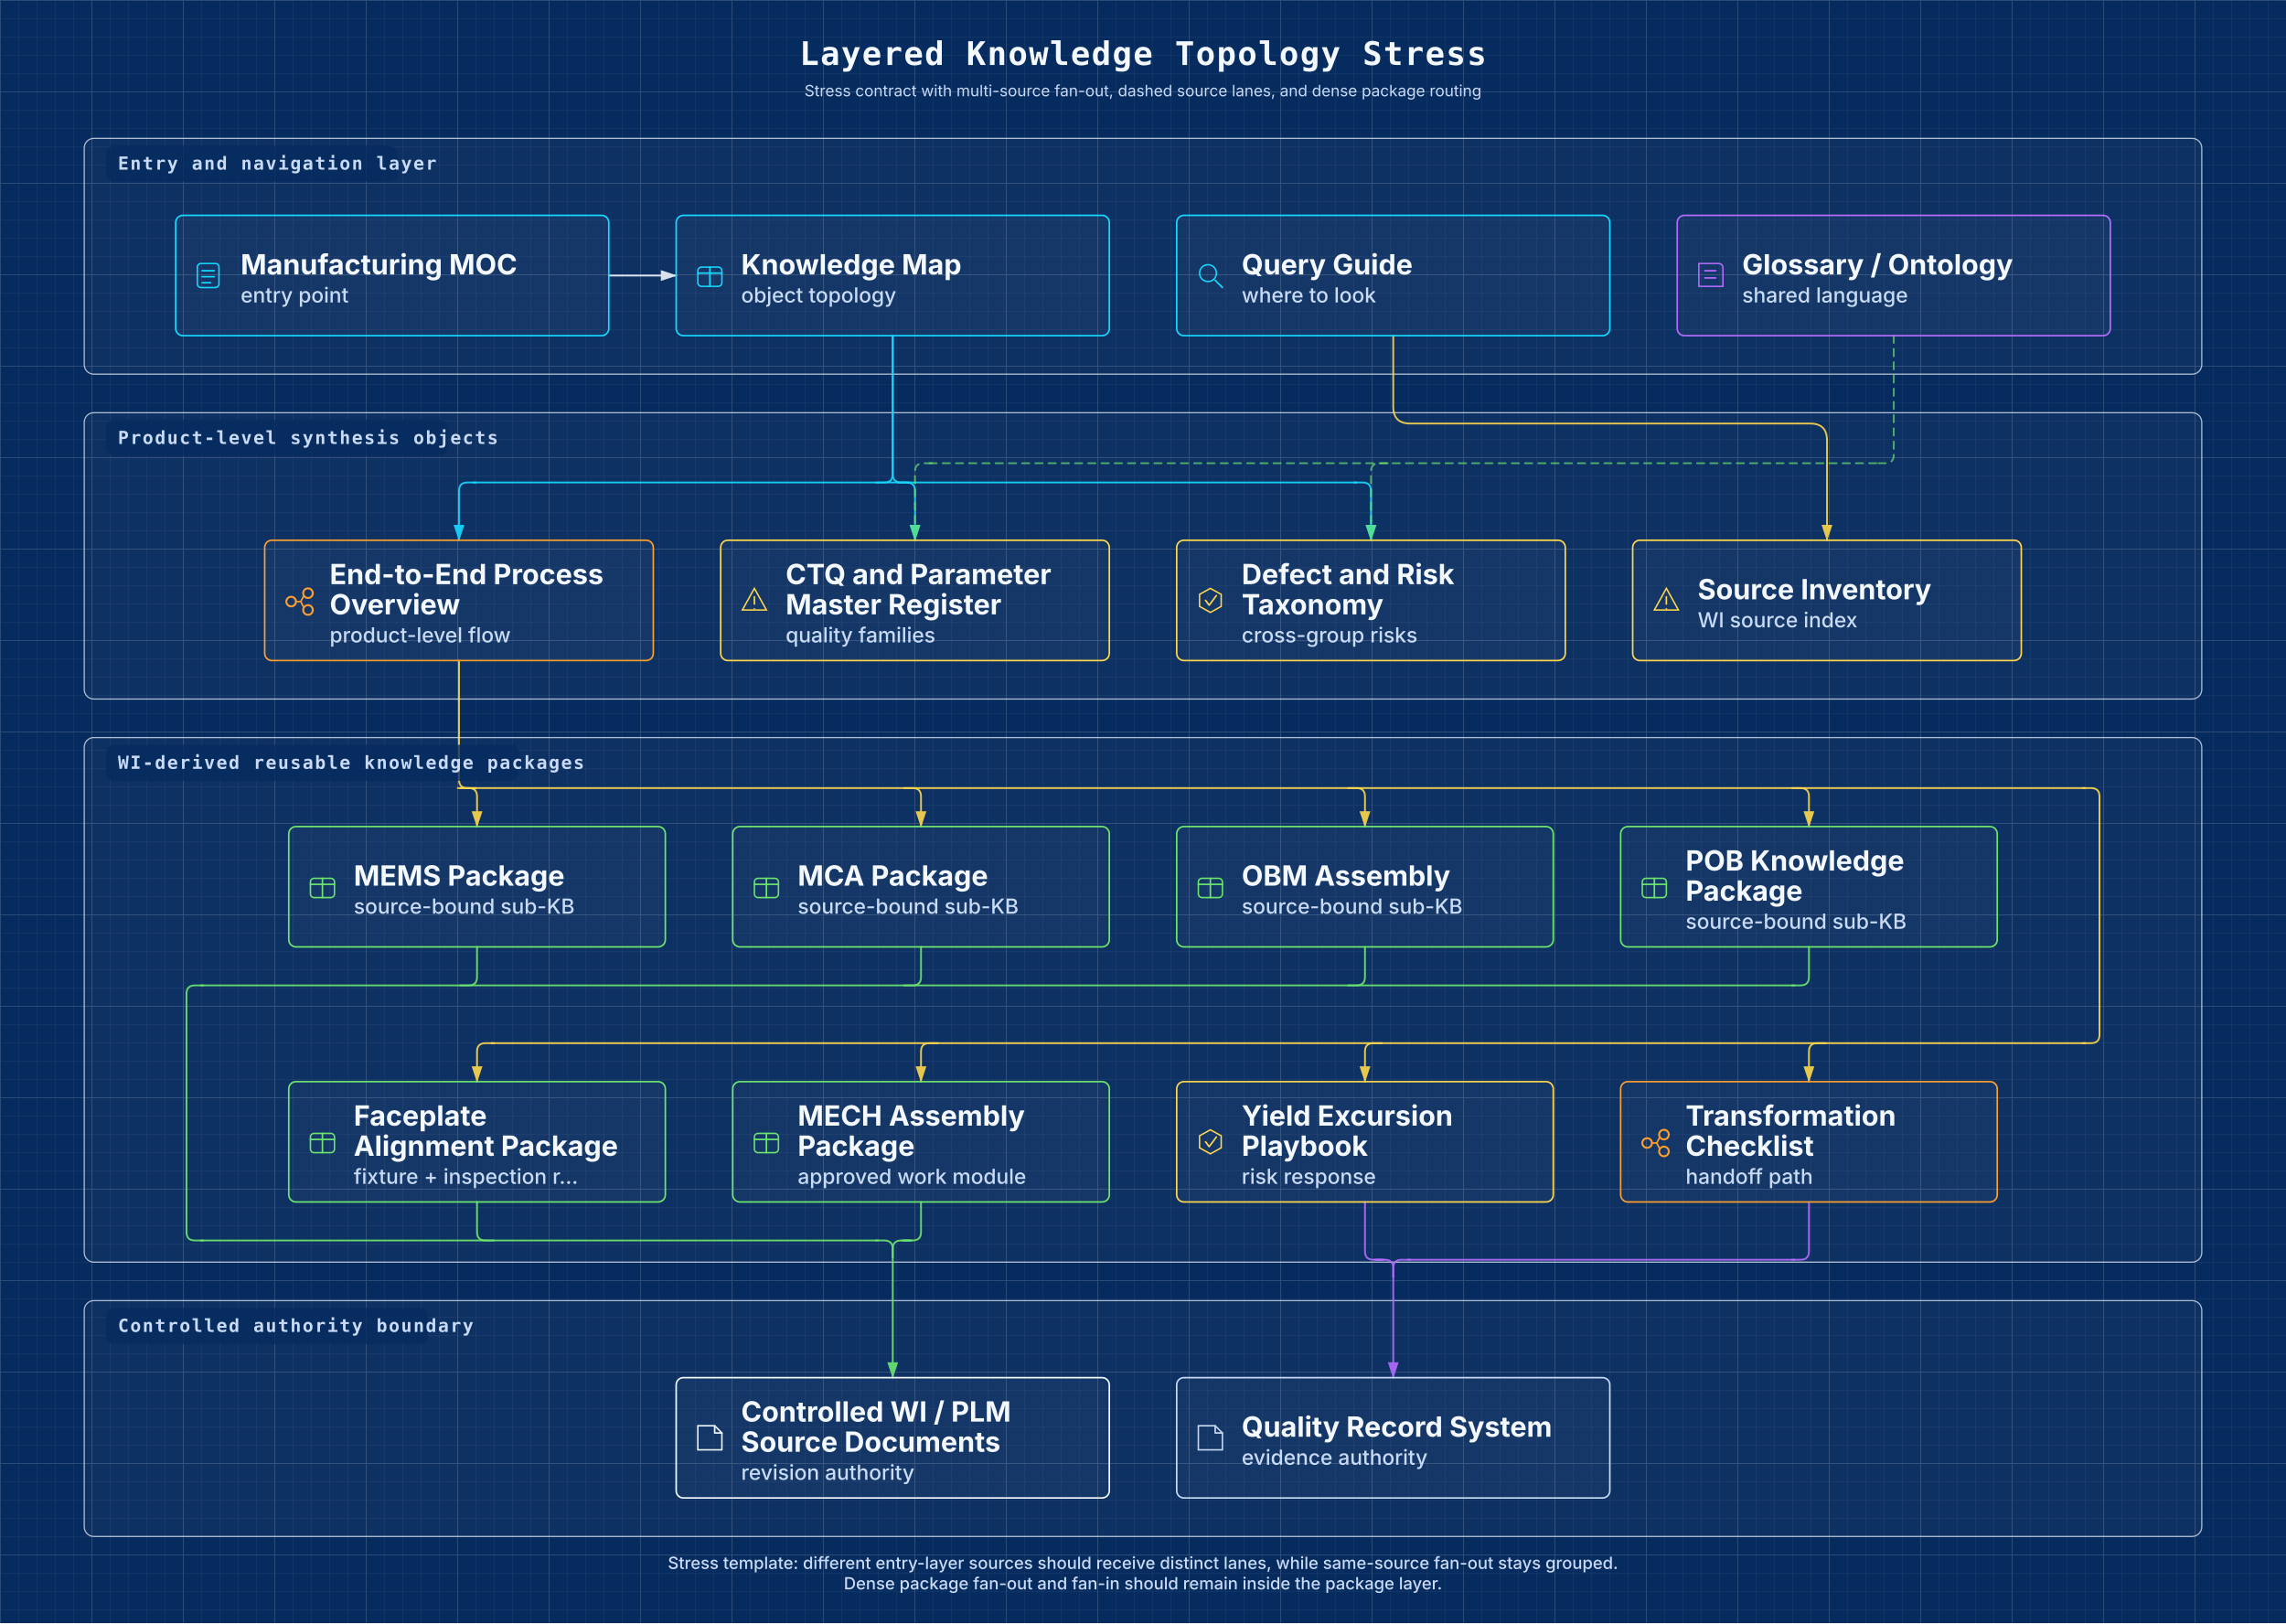
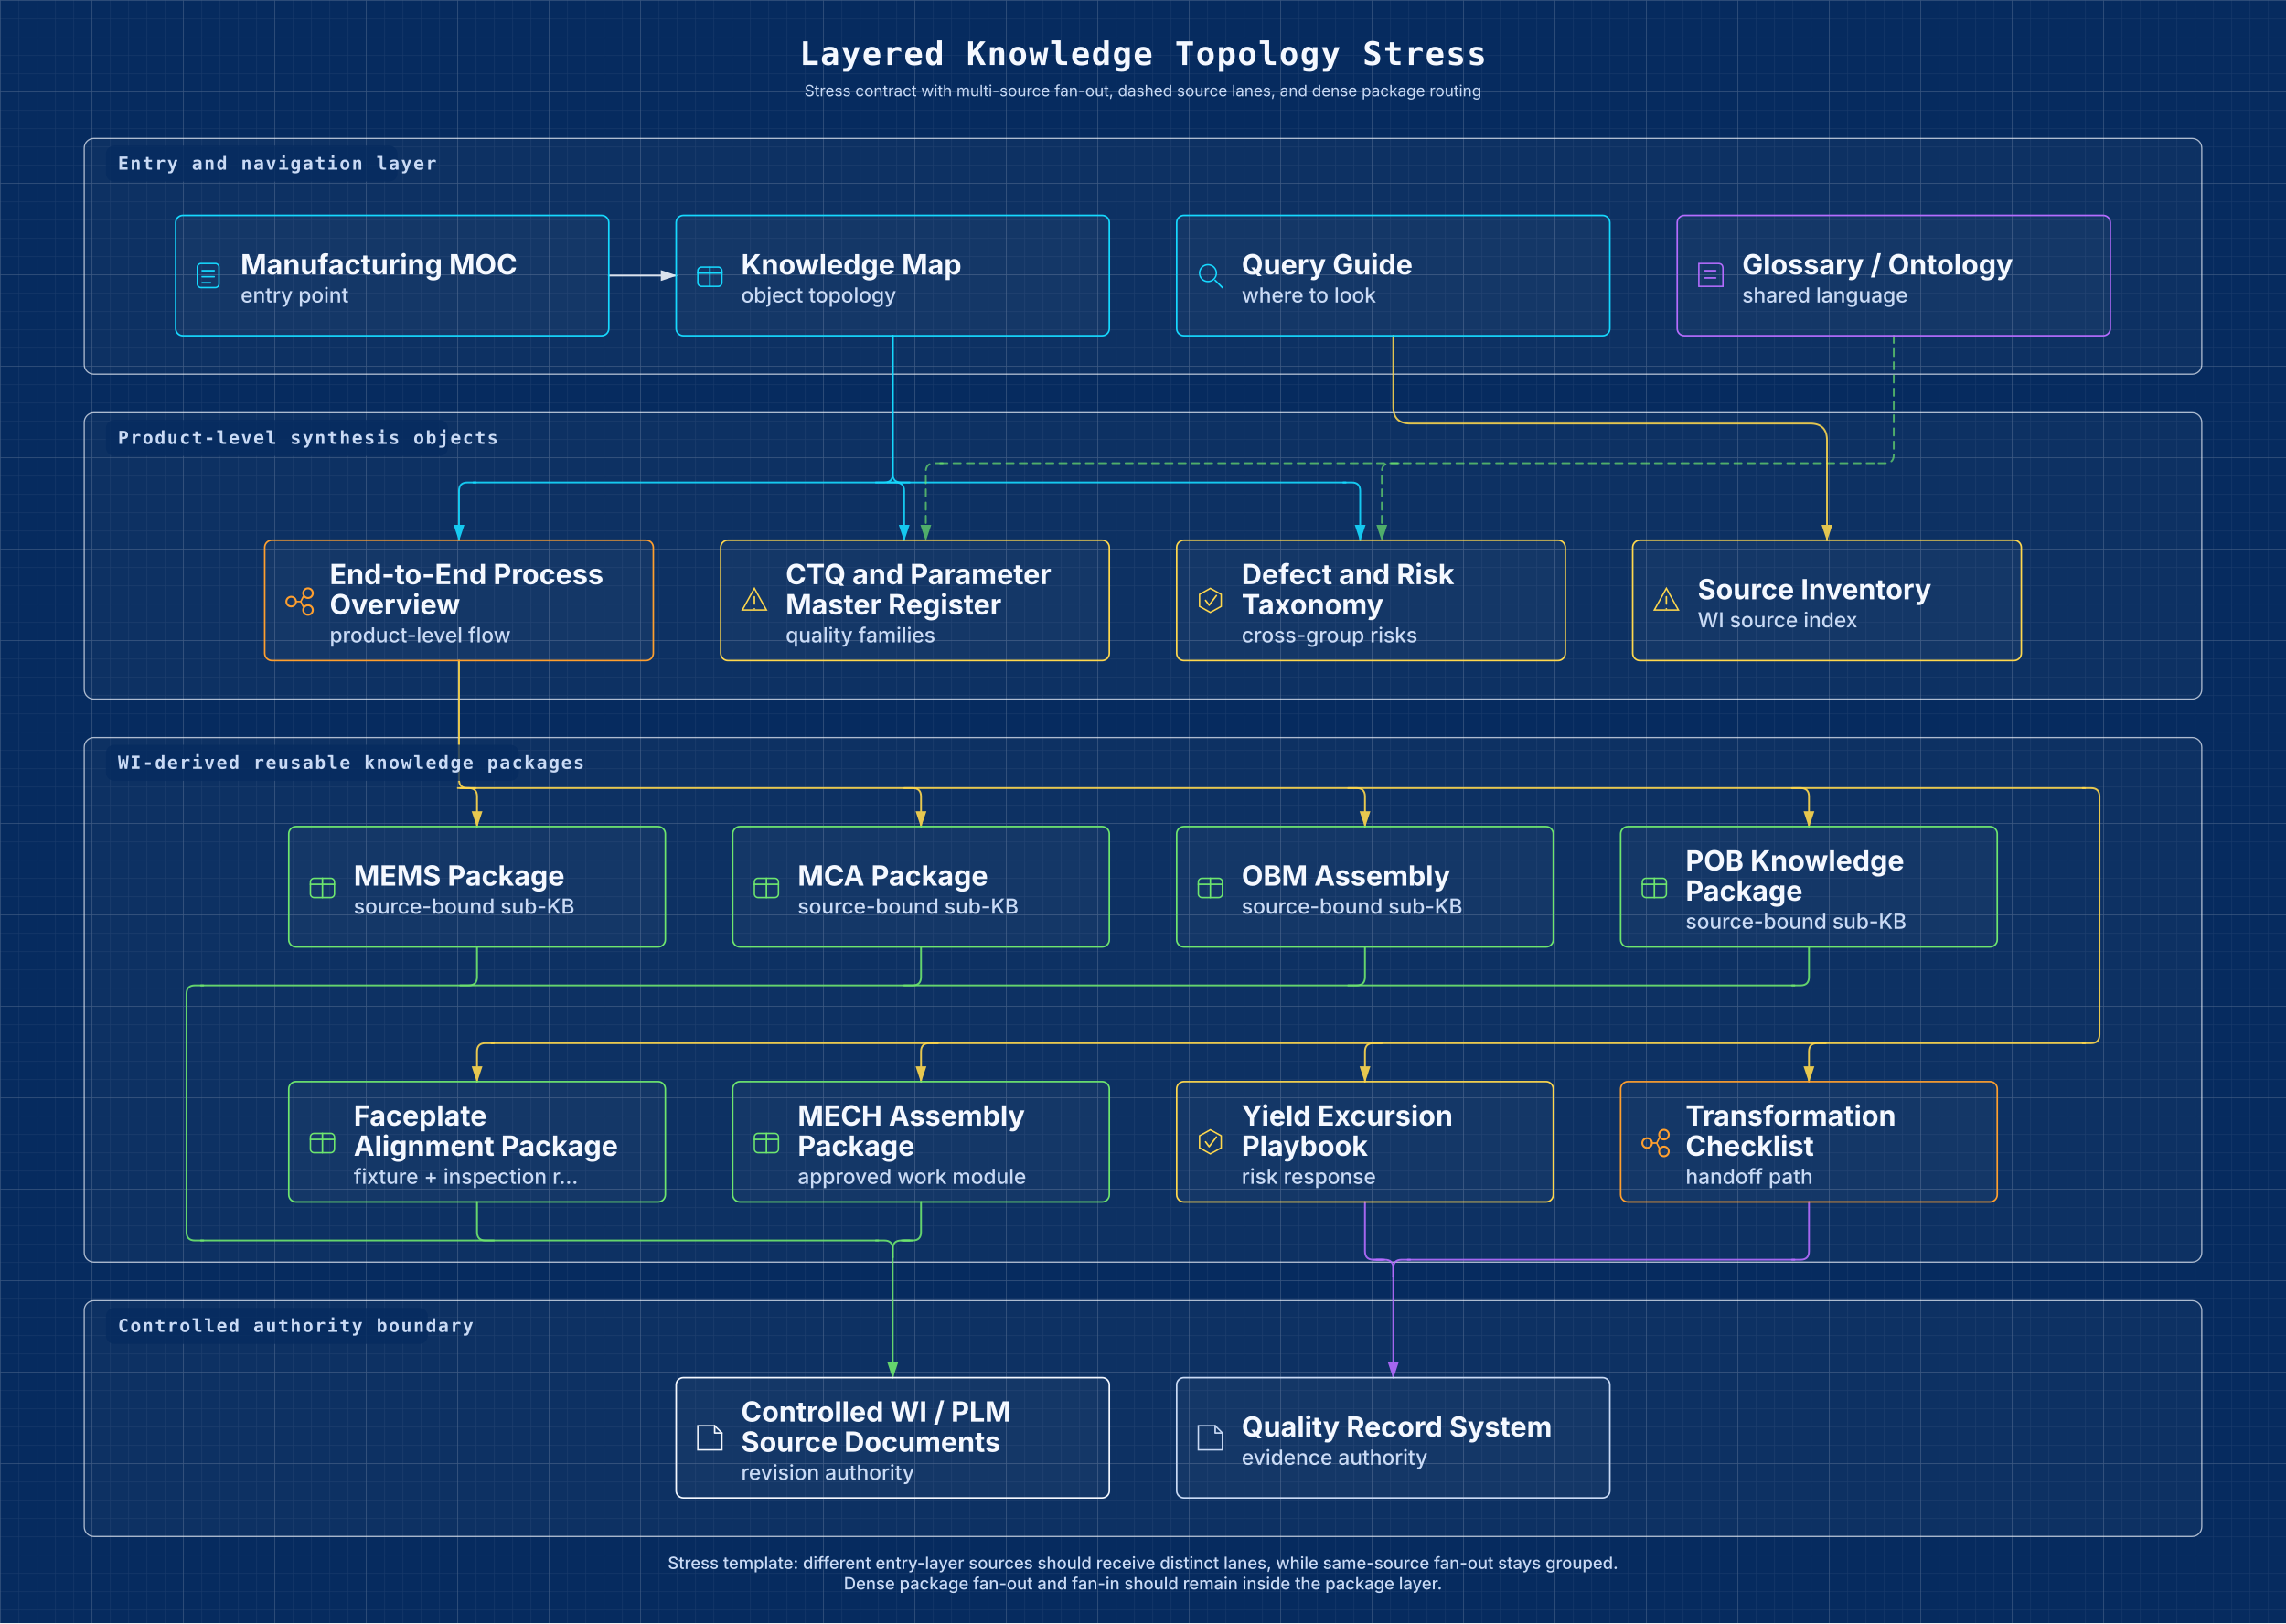
<svg xmlns="http://www.w3.org/2000/svg" width="1900" height="1349" viewBox="0 0 1900 1349" role="img" aria-label="Layered Knowledge Topology Stress" data-style="accent-blueprint" data-diagram-type="layered_knowledge_topology">
  <defs>
    <pattern id="blueprint-grid-small" width="15.2" height="15.2" patternUnits="userSpaceOnUse">
      <path d="M 15.2 0 H 0 V 15.2" fill="none" stroke="#FFFFFF" stroke-opacity="0.08" stroke-width="0.89" />
    </pattern>
    <pattern id="blueprint-grid" width="76" height="76" patternUnits="userSpaceOnUse">
      <rect width="76" height="76" fill="url(#blueprint-grid-small)" />
      <path d="M 76 0 H 0 V 76" fill="none" stroke="#FFFFFF" stroke-opacity="0.14" stroke-width="1.27" />
    </pattern>
    <marker id="arrow" markerWidth="10" markerHeight="10" refX="8.5" refY="3" orient="auto" markerUnits="strokeWidth">
      <path d="M0,0 L0,6 L9,3 z" fill="context-stroke" />
    </marker>
    <marker id="arrow-fanout" markerWidth="10" markerHeight="10" refX="8.5" refY="3" orient="auto" markerUnits="strokeWidth">
      <path d="M0,0 L0,6 L9,3 z" fill="context-stroke" />
    </marker>
    <marker id="arrow-fanin" markerWidth="10" markerHeight="10" refX="8.5" refY="3" orient="auto" markerUnits="strokeWidth">
      <path d="M0,0 L0,6 L9,3 z" fill="context-stroke" />
    </marker>
    <style>
    [data-style="accent-blueprint"] .title{font:700 27px IBM Plex Mono,JetBrains Mono,Consolas,monospace;fill:#F4F8FF;letter-spacing:.04em;text-transform:uppercase}
    [data-style="accent-blueprint"] .subtitle{font:400 13px IBM Plex Sans,Inter,Roboto Condensed,DIN,Segoe UI,Aptos,Arial,sans-serif;fill:#C9DAF5}
    [data-style="accent-blueprint"] .group-label{font:700 15px IBM Plex Mono,JetBrains Mono,Consolas,monospace;fill:#C9DAF5;letter-spacing:.08em;text-transform:uppercase}
    [data-style="accent-blueprint"] .card-title{font:700 17px IBM Plex Sans,Inter,Roboto Condensed,DIN,Segoe UI,Aptos,Arial,sans-serif;fill:#F4F8FF}
    [data-style="accent-blueprint"] .card-sub{font:500 13px IBM Plex Sans,Inter,Roboto Condensed,DIN,Segoe UI,Aptos,Arial,sans-serif;fill:#C9DAF5}
    [data-style="accent-blueprint"] .edge{fill:none;stroke:#F4F8FF;stroke-width:1.5;stroke-linecap:round;stroke-linejoin:round;opacity:0.88}
    [data-style="accent-blueprint"] .fanout{stroke:#FF9F2E;opacity:0.9}
    [data-style="accent-blueprint"] .fanin{stroke:#6EE66E;opacity:0.9}
    [data-style="accent-blueprint"] .route-shared{marker-end:none}
    [data-style="accent-blueprint"] .edge-dashed{stroke-dasharray:6 5;opacity:0.68}
    [data-style="accent-blueprint"] .note{font:500 14px IBM Plex Sans,Inter,Roboto Condensed,DIN,Segoe UI,Aptos,Arial,sans-serif;fill:#C9DAF5}
    [data-style="accent-blueprint"] .mono{font-family:IBM Plex Mono,JetBrains Mono,Consolas,monospace}
    [data-style="accent-blueprint"] .table-header{font:700 15.5px IBM Plex Mono,JetBrains Mono,Consolas,monospace;fill:#F4F8FF;letter-spacing:.08em;text-transform:uppercase}
    [data-style="accent-blueprint"] .table-cell{font:500 17px IBM Plex Sans,Inter,Roboto Condensed,DIN,Segoe UI,Aptos,Arial,sans-serif;fill:#F4F8FF}
    [data-style="accent-blueprint"] .table-cell-secondary{font:500 17px IBM Plex Sans,Inter,Roboto Condensed,DIN,Segoe UI,Aptos,Arial,sans-serif;fill:#C9DAF5}
    [data-style="accent-blueprint"] .info-panel-title{font:700 15px IBM Plex Mono,JetBrains Mono,Consolas,monospace;fill:#F4F8FF;letter-spacing:.08em;text-transform:uppercase}
    [data-style="accent-blueprint"] .info-panel-item{font:500 14px IBM Plex Sans,Inter,Roboto Condensed,DIN,Segoe UI,Aptos,Arial,sans-serif;fill:#C9DAF5}
    [data-style="accent-blueprint"] .tree-level-label{font:700 15px IBM Plex Mono,JetBrains Mono,Consolas,monospace;fill:#C9DAF5;letter-spacing:.08em;text-transform:uppercase}
    [data-style="accent-blueprint"] .hub-label{font:700 15px IBM Plex Mono,JetBrains Mono,Consolas,monospace;fill:#C9DAF5;letter-spacing:.08em;text-transform:uppercase}
    [data-style="accent-blueprint"] .icon-line{fill:none;stroke-width:1.3;stroke-linecap:round;stroke-linejoin:round}
  </style>
  </defs>
  <rect x="0" y="0" width="1900" height="1349" rx="0" fill="#062B5F" />
  <rect x="0" y="0" width="1900" height="1349" rx="0" fill="url(#blueprint-grid)" opacity="1" />
  <text x="950.0" y="54" text-anchor="middle" class="title">Layered Knowledge Topology Stress</text>
  <text x="950.0" y="80.0" text-anchor="middle" class="subtitle">Stress contract with multi-source fan-out, dashed source lanes, and dense package routing</text>
  <rect x="70" y="115" width="1760" height="196" class="group-panel" rx="8" fill="#FFFFFF" fill-opacity="0.03" stroke="#F4F8FF" stroke-opacity="0.7" stroke-width="1" />
  <rect x="70" y="343" width="1760" height="238" class="group-panel" rx="8" fill="#FFFFFF" fill-opacity="0.03" stroke="#F4F8FF" stroke-opacity="0.7" stroke-width="1" />
  <rect x="70" y="613" width="1760" height="436" class="group-panel" rx="8" fill="#FFFFFF" fill-opacity="0.03" stroke="#F4F8FF" stroke-opacity="0.7" stroke-width="1" />
  <rect x="70" y="1081" width="1760" height="196" class="group-panel" rx="8" fill="#FFFFFF" fill-opacity="0.03" stroke="#F4F8FF" stroke-opacity="0.7" stroke-width="1" />
  <path d="M 742.0 279.0 L 742.0 394.0 Q 742.0 401.0 735.0 401.0 L 728.0 401.0" class="edge fanout route-shared branch" style="stroke:#16D9FF" data-route-family="0" data-route-color="#16D9FF" data-source-id="knowledge_map" data-source-lane="0" data-lane-shift="0.0" />
  <path d="M 742.0 279.0 L 742.0 394.0 Q 742.0 401.0 749.0 401.0 L 756.0 401.0" class="edge fanout route-shared branch" style="stroke:#16D9FF" data-route-family="0" data-route-color="#16D9FF" data-source-id="knowledge_map" data-source-lane="0" data-lane-shift="0.0" />
-   <path d="M 393.5 401.0 L 1127.5 401.0" class="edge fanout route-shared bus" style="stroke:#16D9FF" data-route-family="0" data-route-color="#16D9FF" data-source-id="knowledge_map" data-source-lane="0" data-lane-shift="0.0" />
-   <path d="M 395.5 401.0 L 388.5 401.0 Q 381.5 401.0 381.5 408.0 L 381.5 449.0" class="edge fanout terminal" marker-end="url(#arrow-fanout)" style="stroke:#16D9FF" data-route-family="0" data-route-color="#16D9FF" data-source-id="knowledge_map" data-source-lane="0" data-lane-shift="0.0" />
-   <path d="M 746.5 401.0 L 753.5 401.0 Q 760.5 401.0 760.5 408.0 L 760.5 449.0" class="edge fanout terminal" marker-end="url(#arrow-fanout)" style="stroke:#16D9FF" data-route-family="0" data-route-color="#16D9FF" data-source-id="knowledge_map" data-source-lane="0" data-lane-shift="0.0" />
-   <path d="M 1125.5 401.0 L 1132.5 401.0 Q 1139.5 401.0 1139.5 408.0 L 1139.5 449.0" class="edge fanout terminal" marker-end="url(#arrow-fanout)" style="stroke:#16D9FF" data-route-family="0" data-route-color="#16D9FF" data-source-id="knowledge_map" data-source-lane="0" data-lane-shift="0.0" />
+   <path d="M 393.5 401.0 L 1118.5 401.0" class="edge fanout route-shared bus" style="stroke:#16D9FF" data-route-family="0" data-route-color="#16D9FF" data-source-id="knowledge_map" data-source-lane="0" data-lane-shift="0.0" />
+   <path d="M 395.5 401.0 L 388.5 401.0 Q 381.5 401.0 381.5 408.0 L 381.5 449.0" class="edge fanout terminal" marker-end="url(#arrow-fanout)" style="stroke:#16D9FF" data-route-family="0" data-route-color="#16D9FF" data-source-id="knowledge_map" data-source-lane="0" data-lane-shift="0.0" data-target-id="process" />
+   <path d="M 737.5 401.0 L 744.5 401.0 Q 751.5 401.0 751.5 408.0 L 751.5 449.0" class="edge fanout terminal" marker-end="url(#arrow-fanout)" style="stroke:#16D9FF" data-route-family="0" data-route-color="#16D9FF" data-source-id="knowledge_map" data-source-lane="0" data-lane-shift="0.0" data-target-id="parameter_master" data-target-anchor-lane="0" data-target-anchor-count="2" data-target-anchor-shift="-9.0" />
+   <path d="M 1116.5 401.0 L 1123.5 401.0 Q 1130.5 401.0 1130.5 408.0 L 1130.5 449.0" class="edge fanout terminal" marker-end="url(#arrow-fanout)" style="stroke:#16D9FF" data-route-family="0" data-route-color="#16D9FF" data-source-id="knowledge_map" data-source-lane="0" data-lane-shift="0.0" data-target-id="risk_model" data-target-anchor-lane="0" data-target-anchor-count="2" data-target-anchor-shift="-9.0" />
  <path d="M 1574.0 279.0 L 1574.0 378.0 Q 1574.0 385.0 1567.0 385.0 L 1560.0 385.0" class="edge edge-dashed fanout route-shared branch" style="stroke:#6EE66E" data-route-family="1" data-route-color="#6EE66E" data-source-id="glossary" data-source-lane="2" data-lane-shift="-16.0" />
-   <path d="M 772.5 385.0 L 1562.0 385.0" class="edge edge-dashed fanout route-shared bus" style="stroke:#6EE66E" data-route-family="1" data-route-color="#6EE66E" data-source-id="glossary" data-source-lane="2" data-lane-shift="-16.0" />
-   <path d="M 774.5 385.0 L 767.5 385.0 Q 760.5 385.0 760.5 392.0 L 760.5 449.0" class="edge edge-dashed fanout terminal" marker-end="url(#arrow-fanout)" style="stroke:#6EE66E" data-route-family="1" data-route-color="#6EE66E" data-source-id="glossary" data-source-lane="2" data-lane-shift="-16.0" />
-   <path d="M 1153.5 385.0 L 1146.5 385.0 Q 1139.5 385.0 1139.5 392.0 L 1139.5 449.0" class="edge edge-dashed fanout terminal" marker-end="url(#arrow-fanout)" style="stroke:#6EE66E" data-route-family="1" data-route-color="#6EE66E" data-source-id="glossary" data-source-lane="2" data-lane-shift="-16.0" />
+   <path d="M 781.5 385.0 L 1562.0 385.0" class="edge edge-dashed fanout route-shared bus" style="stroke:#6EE66E" data-route-family="1" data-route-color="#6EE66E" data-source-id="glossary" data-source-lane="2" data-lane-shift="-16.0" />
+   <path d="M 783.5 385.0 L 776.5 385.0 Q 769.5 385.0 769.5 392.0 L 769.5 449.0" class="edge edge-dashed fanout terminal" marker-end="url(#arrow-fanout)" style="stroke:#6EE66E" data-route-family="1" data-route-color="#6EE66E" data-source-id="glossary" data-source-lane="2" data-lane-shift="-16.0" data-target-id="parameter_master" data-target-anchor-lane="1" data-target-anchor-count="2" data-target-anchor-shift="9.0" />
+   <path d="M 1162.5 385.0 L 1155.5 385.0 Q 1148.5 385.0 1148.5 392.0 L 1148.5 449.0" class="edge edge-dashed fanout terminal" marker-end="url(#arrow-fanout)" style="stroke:#6EE66E" data-route-family="1" data-route-color="#6EE66E" data-source-id="glossary" data-source-lane="2" data-lane-shift="-16.0" data-target-id="risk_model" data-target-anchor-lane="1" data-target-anchor-count="2" data-target-anchor-shift="9.0" />
  <path d="M 381.5 549.0 L 381.5 648.0 Q 381.5 655.0 388.5 655.0 L 395.5 655.0" class="edge fanout route-shared branch" style="stroke:#FFD84D" data-route-family="2" data-route-color="#FFD84D" />
  <path d="M 1731.0 655.0 L 1738.0 655.0 Q 1745.0 655.0 1745.0 662.0 L 1745.0 860.0 Q 1745.0 867.0 1738.0 867.0 L 1731.0 867.0" class="edge fanout route-shared trunk" style="stroke:#FFD84D" data-route-family="2" data-route-color="#FFD84D" />
  <path d="M 380.5 655.0 L 1733.0 655.0" class="edge fanout route-shared bus" style="stroke:#FFD84D" data-route-family="2" data-route-color="#FFD84D" />
-   <path d="M 382.5 655.0 L 389.5 655.0 Q 396.5 655.0 396.5 662.0 L 396.5 687.0" class="edge fanout terminal" marker-end="url(#arrow-fanout)" style="stroke:#FFD84D" data-route-family="2" data-route-color="#FFD84D" />
-   <path d="M 751.5 655.0 L 758.5 655.0 Q 765.5 655.0 765.5 662.0 L 765.5 687.0" class="edge fanout terminal" marker-end="url(#arrow-fanout)" style="stroke:#FFD84D" data-route-family="2" data-route-color="#FFD84D" />
-   <path d="M 1120.5 655.0 L 1127.5 655.0 Q 1134.5 655.0 1134.5 662.0 L 1134.5 687.0" class="edge fanout terminal" marker-end="url(#arrow-fanout)" style="stroke:#FFD84D" data-route-family="2" data-route-color="#FFD84D" />
-   <path d="M 1489.5 655.0 L 1496.5 655.0 Q 1503.5 655.0 1503.5 662.0 L 1503.5 687.0" class="edge fanout terminal" marker-end="url(#arrow-fanout)" style="stroke:#FFD84D" data-route-family="2" data-route-color="#FFD84D" />
+   <path d="M 382.5 655.0 L 389.5 655.0 Q 396.5 655.0 396.5 662.0 L 396.5 687.0" class="edge fanout terminal" marker-end="url(#arrow-fanout)" style="stroke:#FFD84D" data-route-family="2" data-route-color="#FFD84D" data-target-id="package_a" />
+   <path d="M 751.5 655.0 L 758.5 655.0 Q 765.5 655.0 765.5 662.0 L 765.5 687.0" class="edge fanout terminal" marker-end="url(#arrow-fanout)" style="stroke:#FFD84D" data-route-family="2" data-route-color="#FFD84D" data-target-id="package_b" />
+   <path d="M 1120.5 655.0 L 1127.5 655.0 Q 1134.5 655.0 1134.5 662.0 L 1134.5 687.0" class="edge fanout terminal" marker-end="url(#arrow-fanout)" style="stroke:#FFD84D" data-route-family="2" data-route-color="#FFD84D" data-target-id="package_c" />
+   <path d="M 1489.5 655.0 L 1496.5 655.0 Q 1503.5 655.0 1503.5 662.0 L 1503.5 687.0" class="edge fanout terminal" marker-end="url(#arrow-fanout)" style="stroke:#FFD84D" data-route-family="2" data-route-color="#FFD84D" data-target-id="package_d" />
  <path d="M 408.5 867.0 L 1733.0 867.0" class="edge fanout route-shared bus" style="stroke:#FFD84D" data-route-family="2" data-route-color="#FFD84D" />
-   <path d="M 410.5 867.0 L 403.5 867.0 Q 396.5 867.0 396.5 874.0 L 396.5 899.0" class="edge fanout terminal" marker-end="url(#arrow-fanout)" style="stroke:#FFD84D" data-route-family="2" data-route-color="#FFD84D" />
-   <path d="M 779.5 867.0 L 772.5 867.0 Q 765.5 867.0 765.5 874.0 L 765.5 899.0" class="edge fanout terminal" marker-end="url(#arrow-fanout)" style="stroke:#FFD84D" data-route-family="2" data-route-color="#FFD84D" />
-   <path d="M 1148.5 867.0 L 1141.5 867.0 Q 1134.5 867.0 1134.5 874.0 L 1134.5 899.0" class="edge fanout terminal" marker-end="url(#arrow-fanout)" style="stroke:#FFD84D" data-route-family="2" data-route-color="#FFD84D" />
-   <path d="M 1517.5 867.0 L 1510.5 867.0 Q 1503.5 867.0 1503.5 874.0 L 1503.5 899.0" class="edge fanout terminal" marker-end="url(#arrow-fanout)" style="stroke:#FFD84D" data-route-family="2" data-route-color="#FFD84D" />
+   <path d="M 410.5 867.0 L 403.5 867.0 Q 396.5 867.0 396.5 874.0 L 396.5 899.0" class="edge fanout terminal" marker-end="url(#arrow-fanout)" style="stroke:#FFD84D" data-route-family="2" data-route-color="#FFD84D" data-target-id="package_e" />
+   <path d="M 779.5 867.0 L 772.5 867.0 Q 765.5 867.0 765.5 874.0 L 765.5 899.0" class="edge fanout terminal" marker-end="url(#arrow-fanout)" style="stroke:#FFD84D" data-route-family="2" data-route-color="#FFD84D" data-target-id="package_f" />
+   <path d="M 1148.5 867.0 L 1141.5 867.0 Q 1134.5 867.0 1134.5 874.0 L 1134.5 899.0" class="edge fanout terminal" marker-end="url(#arrow-fanout)" style="stroke:#FFD84D" data-route-family="2" data-route-color="#FFD84D" data-target-id="package_g" />
+   <path d="M 1517.5 867.0 L 1510.5 867.0 Q 1503.5 867.0 1503.5 874.0 L 1503.5 899.0" class="edge fanout terminal" marker-end="url(#arrow-fanout)" style="stroke:#FFD84D" data-route-family="2" data-route-color="#FFD84D" data-target-id="package_h" />
  <path d="M 169.0 819.0 L 162.0 819.0 Q 155.0 819.0 155.0 826.0 L 155.0 1024.0 Q 155.0 1031.0 162.0 1031.0 L 169.0 1031.0" class="edge fanin route-shared trunk" style="stroke:#6EE66E" data-route-family="0" data-route-color="#6EE66E" />
  <path d="M 396.5 787.0 L 396.5 812.0 Q 396.5 819.0 389.5 819.0 L 382.5 819.0" class="edge fanin route-shared branch" style="stroke:#6EE66E" data-route-family="0" data-route-color="#6EE66E" />
  <path d="M 765.5 787.0 L 765.5 812.0 Q 765.5 819.0 758.5 819.0 L 751.5 819.0" class="edge fanin route-shared branch" style="stroke:#6EE66E" data-route-family="0" data-route-color="#6EE66E" />
  <path d="M 1134.5 787.0 L 1134.5 812.0 Q 1134.5 819.0 1127.5 819.0 L 1120.5 819.0" class="edge fanin route-shared branch" style="stroke:#6EE66E" data-route-family="0" data-route-color="#6EE66E" />
  <path d="M 1503.5 787.0 L 1503.5 812.0 Q 1503.5 819.0 1496.5 819.0 L 1489.5 819.0" class="edge fanin route-shared branch" style="stroke:#6EE66E" data-route-family="0" data-route-color="#6EE66E" />
  <path d="M 167.0 819.0 L 1491.5 819.0" class="edge fanin route-shared bus" style="stroke:#6EE66E" data-route-family="0" data-route-color="#6EE66E" />
  <path d="M 396.5 999.0 L 396.5 1024.0 Q 396.5 1031.0 403.5 1031.0 L 410.5 1031.0" class="edge fanin route-shared branch" style="stroke:#6EE66E" data-route-family="0" data-route-color="#6EE66E" />
  <path d="M 765.5 999.0 L 765.5 1024.0 Q 765.5 1031.0 758.5 1031.0 L 751.5 1031.0" class="edge fanin route-shared branch" style="stroke:#6EE66E" data-route-family="0" data-route-color="#6EE66E" />
  <path d="M 167.0 1031.0 L 730.0 1031.0" class="edge fanin route-shared bus" style="stroke:#6EE66E" data-route-family="0" data-route-color="#6EE66E" />
  <path d="M 749.5 1031.0 L 758.0 1031.0" class="edge fanin route-shared bus" style="stroke:#6EE66E" data-route-family="0" data-route-color="#6EE66E" />
  <path d="M 728.0 1031.0 L 735.0 1031.0 Q 742.0 1031.0 742.0 1038.0 L 742.0 1045.0" class="edge fanin route-shared merge" style="stroke:#6EE66E" data-route-family="0" data-route-color="#6EE66E" />
  <path d="M 756.0 1031.0 L 749.0 1031.0 Q 742.0 1031.0 742.0 1038.0 L 742.0 1045.0" class="edge fanin route-shared merge" style="stroke:#6EE66E" data-route-family="0" data-route-color="#6EE66E" />
  <path d="M 742.0 1045.0 L 742.0 1145.0" class="edge fanin terminal" marker-end="url(#arrow-fanin)" style="stroke:#6EE66E" data-route-family="0" data-route-color="#6EE66E" />
  <path d="M 1134.5 999.0 L 1134.5 1040.0 Q 1134.5 1047.0 1141.5 1047.0 L 1148.5 1047.0" class="edge fanin route-shared branch" style="stroke:#B56CFF" data-route-family="1" data-route-color="#B56CFF" />
  <path d="M 1503.5 999.0 L 1503.5 1040.0 Q 1503.5 1047.0 1496.5 1047.0 L 1489.5 1047.0" class="edge fanin route-shared branch" style="stroke:#B56CFF" data-route-family="1" data-route-color="#B56CFF" />
  <path d="M 1142.0 1047.0 L 1150.5 1047.0" class="edge fanin route-shared bus" style="stroke:#B56CFF" data-route-family="1" data-route-color="#B56CFF" />
  <path d="M 1170.0 1047.0 L 1491.5 1047.0" class="edge fanin route-shared bus" style="stroke:#B56CFF" data-route-family="1" data-route-color="#B56CFF" />
  <path d="M 1144.0 1047.0 L 1151.0 1047.0 Q 1158.0 1047.0 1158.0 1054.0 L 1158.0 1061.0" class="edge fanin route-shared merge" style="stroke:#B56CFF" data-route-family="1" data-route-color="#B56CFF" />
  <path d="M 1172.0 1047.0 L 1165.0 1047.0 Q 1158.0 1047.0 1158.0 1054.0 L 1158.0 1061.0" class="edge fanin route-shared merge" style="stroke:#B56CFF" data-route-family="1" data-route-color="#B56CFF" />
  <path d="M 1158.0 1061.0 L 1158.0 1145.0" class="edge fanin terminal" marker-end="url(#arrow-fanin)" style="stroke:#B56CFF" data-route-family="1" data-route-color="#B56CFF" />
  <path d="M 506.0 229.0 L 562.0 229.0" class="edge" marker-end="url(#arrow)" />
  <path d="M 1158.0 279 L 1158.0 338.0 Q 1158.0 352.0 1172.0 352.0 L 1504.5 352.0 Q 1518.5 352.0 1518.5 366.0 L 1518.5 449" class="edge direct-link" marker-end="url(#arrow)" style="stroke:#FFD84D" data-route-color="#FFD84D" data-direct-corridor="down:279:449" data-direct-lane="1" data-lane-shift="-12.0" />
  <g class="group-label-wrap">
    <rect x="88" y="121" width="242.4" height="30" rx="7" fill="#062B5F" fill-opacity="0.78" />
    <text x="98" y="141" class="group-label">Entry and navigation layer</text>
  </g>
  <g class="group-label-wrap">
    <rect x="88" y="349" width="284.4" height="30" rx="7" fill="#062B5F" fill-opacity="0.78" />
    <text x="98" y="369" class="group-label">Product-level synthesis objects</text>
  </g>
  <g class="group-label-wrap">
    <rect x="88" y="619" width="343.2" height="30" rx="7" fill="#062B5F" fill-opacity="0.78" />
    <text x="98" y="639" class="group-label">WI-derived reusable knowledge packages</text>
  </g>
  <g class="group-label-wrap">
    <rect x="88" y="1087" width="267.6" height="30" rx="7" fill="#062B5F" fill-opacity="0.78" />
    <text x="98" y="1107" class="group-label">Controlled authority boundary</text>
  </g>
  <g id="node-moc" class="card node-card">
    <rect x="146.0" y="179" width="360" height="100" rx="6" fill="#FFFFFF" fill-opacity="0.03" stroke="#16D9FF" stroke-width="1.3" />
    <rect x="164.0" y="219.0" width="18" height="20" rx="3" fill="none" stroke="#16D9FF" stroke-width="1.2" />
    <path d="M168.0,225.0 H178.0 M168.0,230.0 H178.0 M168.0,235.0 H175.0" class="icon-line" stroke="#16D9FF" />
    <text x="200.0" y="228.087" text-anchor="start" class="card-title" style="font-size:23.2px">Manufacturing MOC</text>
    <text x="200.0" y="251.405" text-anchor="start" class="card-sub" style="font-size:17.3px">entry point</text>
  </g>
  <g id="node-knowledge_map" class="card node-card">
    <rect x="562.0" y="179" width="360" height="100" rx="6" fill="#FFFFFF" fill-opacity="0.03" stroke="#16D9FF" stroke-width="1.3" />
    <rect x="580.0" y="222.0" width="20" height="16" rx="3" fill="none" stroke="#16D9FF" stroke-width="1.2" />
    <path d="M580.0,227.0 H600.0 M590.0,222.0 V238.0" class="icon-line" stroke="#16D9FF" />
    <text x="616.0" y="228.087" text-anchor="start" class="card-title" style="font-size:23.2px">Knowledge Map</text>
    <text x="616.0" y="251.405" text-anchor="start" class="card-sub" style="font-size:17.3px">object topology</text>
  </g>
  <g id="node-query" class="card node-card">
    <rect x="978.0" y="179" width="360" height="100" rx="6" fill="#FFFFFF" fill-opacity="0.03" stroke="#16D9FF" stroke-width="1.3" />
    <circle cx="1004.0" cy="227.0" r="7" fill="none" stroke="#16D9FF" stroke-width="1.2" />
    <path d="M1010.0,233.0 L1016.0,239.0" class="icon-line" stroke="#16D9FF" />
    <text x="1032.0" y="228.087" text-anchor="start" class="card-title" style="font-size:23.2px">Query Guide</text>
    <text x="1032.0" y="251.405" text-anchor="start" class="card-sub" style="font-size:17.3px">where to look</text>
  </g>
  <g id="node-glossary" class="card node-card">
    <rect x="1394.0" y="179" width="360" height="100" rx="6" fill="#FFFFFF" fill-opacity="0.03" stroke="#B56CFF" stroke-width="1.3" />
    <path d="M1412.0,219.0 H1428.0 Q1432.0,219.0 1432.0,223.0 V238.0 H1412.0 Z" fill="none" stroke="#B56CFF" stroke-width="1.2" />
    <path d="M1417.0,225.0 H1426.0 M1417.0,231.0 H1426.0" class="icon-line" stroke="#B56CFF" />
    <text x="1448.0" y="228.087" text-anchor="start" class="card-title" style="font-size:23.2px">Glossary / Ontology</text>
    <text x="1448.0" y="251.405" text-anchor="start" class="card-sub" style="font-size:17.3px">shared language</text>
  </g>
  <g id="node-process" class="card node-card">
    <rect x="220.0" y="449" width="323.0" height="100" rx="6" fill="#FFFFFF" fill-opacity="0.03" stroke="#FF9F2E" stroke-width="1.3" />
    <circle cx="242.0" cy="500.0" r="4" fill="none" stroke="#FF9F2E" stroke-width="1.6" />
    <circle cx="256.0" cy="493.0" r="4" fill="none" stroke="#FF9F2E" stroke-width="1.6" />
    <circle cx="256.0" cy="507.0" r="4" fill="none" stroke="#FF9F2E" stroke-width="1.6" />
    <path d="M246.0,500.0 H250.0 M252.0,496.0 L250.0,500.0 L252.0,504.0" class="icon-line" stroke="#FF9F2E" />
    <text x="274.0" y="485.549" text-anchor="start" class="card-title" style="font-size:23.2px">End-to-End Process</text>
    <text x="274.0" y="510.626" text-anchor="start" class="card-title" style="font-size:23.2px">Overview</text>
    <text x="274.0" y="533.943" text-anchor="start" class="card-sub" style="font-size:17.3px">product-level flow</text>
  </g>
  <g id="node-parameter_master" class="card node-card">
    <rect x="599.0" y="449" width="323.0" height="100" rx="6" fill="#FFFFFF" fill-opacity="0.03" stroke="#FFD84D" stroke-width="1.3" />
    <path d="M627.0,489.0 L637.0,507.0 H617.0 Z" fill="none" stroke="#FFD84D" stroke-width="1.2" />
    <path d="M627.0,496.0 V502.0 M627.0,506.0 V506.0" class="icon-line" stroke="#FFD84D" />
    <text x="653.0" y="485.549" text-anchor="start" class="card-title" style="font-size:23.2px">CTQ and Parameter</text>
    <text x="653.0" y="510.626" text-anchor="start" class="card-title" style="font-size:23.2px">Master Register</text>
    <text x="653.0" y="533.943" text-anchor="start" class="card-sub" style="font-size:17.3px">quality families</text>
  </g>
  <g id="node-risk_model" class="card node-card">
    <rect x="978.0" y="449" width="323.0" height="100" rx="6" fill="#FFFFFF" fill-opacity="0.03" stroke="#FFD84D" stroke-width="1.3" />
    <path d="M1006.0,489.0 L1015.0,494.0 V504.0 L1006.0,509.0 L997.0,504.0 V494.0 Z" fill="none" stroke="#FFD84D" stroke-width="1.2" />
    <path d="M1002.0,499.0 L1005.0,503.0 L1011.0,495.0" class="icon-line" stroke="#FFD84D" />
    <text x="1032.0" y="485.549" text-anchor="start" class="card-title" style="font-size:23.2px">Defect and Risk</text>
    <text x="1032.0" y="510.626" text-anchor="start" class="card-title" style="font-size:23.2px">Taxonomy</text>
    <text x="1032.0" y="533.943" text-anchor="start" class="card-sub" style="font-size:17.3px">cross-group risks</text>
  </g>
  <g id="node-source_inventory" class="card node-card">
    <rect x="1357.0" y="449" width="323.0" height="100" rx="6" fill="#FFFFFF" fill-opacity="0.03" stroke="#FFD84D" stroke-width="1.3" />
    <path d="M1385.0,489.0 L1395.0,507.0 H1375.0 Z" fill="none" stroke="#FFD84D" stroke-width="1.2" />
    <path d="M1385.0,496.0 V502.0 M1385.0,506.0 V506.0" class="icon-line" stroke="#FFD84D" />
    <text x="1411.0" y="498.087" text-anchor="start" class="card-title" style="font-size:23.2px">Source Inventory</text>
    <text x="1411.0" y="521.405" text-anchor="start" class="card-sub" style="font-size:17.3px">WI source index</text>
  </g>
  <g id="node-package_a" class="card node-card">
    <rect x="240.0" y="687" width="313.0" height="100" rx="6" fill="#FFFFFF" fill-opacity="0.03" stroke="#6EE66E" stroke-width="1.3" />
    <rect x="258.0" y="730.0" width="20" height="16" rx="3" fill="none" stroke="#6EE66E" stroke-width="1.2" />
    <path d="M258.0,735.0 H278.0 M268.0,730.0 V746.0" class="icon-line" stroke="#6EE66E" />
    <text x="294.0" y="736.087" text-anchor="start" class="card-title" style="font-size:23.2px">MEMS Package</text>
    <text x="294.0" y="759.405" text-anchor="start" class="card-sub" style="font-size:17.3px">source-bound sub-KB</text>
  </g>
  <g id="node-package_b" class="card node-card">
    <rect x="609.0" y="687" width="313.0" height="100" rx="6" fill="#FFFFFF" fill-opacity="0.03" stroke="#6EE66E" stroke-width="1.3" />
    <rect x="627.0" y="730.0" width="20" height="16" rx="3" fill="none" stroke="#6EE66E" stroke-width="1.2" />
    <path d="M627.0,735.0 H647.0 M637.0,730.0 V746.0" class="icon-line" stroke="#6EE66E" />
    <text x="663.0" y="736.087" text-anchor="start" class="card-title" style="font-size:23.2px">MCA Package</text>
    <text x="663.0" y="759.405" text-anchor="start" class="card-sub" style="font-size:17.3px">source-bound sub-KB</text>
  </g>
  <g id="node-package_c" class="card node-card">
    <rect x="978.0" y="687" width="313.0" height="100" rx="6" fill="#FFFFFF" fill-opacity="0.03" stroke="#6EE66E" stroke-width="1.3" />
    <rect x="996.0" y="730.0" width="20" height="16" rx="3" fill="none" stroke="#6EE66E" stroke-width="1.2" />
    <path d="M996.0,735.0 H1016.0 M1006.0,730.0 V746.0" class="icon-line" stroke="#6EE66E" />
    <text x="1032.0" y="736.087" text-anchor="start" class="card-title" style="font-size:23.2px">OBM Assembly</text>
    <text x="1032.0" y="759.405" text-anchor="start" class="card-sub" style="font-size:17.3px">source-bound sub-KB</text>
  </g>
  <g id="node-package_d" class="card node-card">
    <rect x="1347.0" y="687" width="313.0" height="100" rx="6" fill="#FFFFFF" fill-opacity="0.03" stroke="#6EE66E" stroke-width="1.3" />
    <rect x="1365.0" y="730.0" width="20" height="16" rx="3" fill="none" stroke="#6EE66E" stroke-width="1.2" />
    <path d="M1365.0,735.0 H1385.0 M1375.0,730.0 V746.0" class="icon-line" stroke="#6EE66E" />
    <text x="1401.0" y="723.549" text-anchor="start" class="card-title" style="font-size:23.2px">POB Knowledge</text>
    <text x="1401.0" y="748.626" text-anchor="start" class="card-title" style="font-size:23.2px">Package</text>
    <text x="1401.0" y="771.943" text-anchor="start" class="card-sub" style="font-size:17.3px">source-bound sub-KB</text>
  </g>
  <g id="node-package_e" class="card node-card">
    <rect x="240.0" y="899" width="313.0" height="100" rx="6" fill="#FFFFFF" fill-opacity="0.03" stroke="#6EE66E" stroke-width="1.3" />
    <rect x="258.0" y="942.0" width="20" height="16" rx="3" fill="none" stroke="#6EE66E" stroke-width="1.2" />
    <path d="M258.0,947.0 H278.0 M268.0,942.0 V958.0" class="icon-line" stroke="#6EE66E" />
    <text x="294.0" y="935.549" text-anchor="start" class="card-title" style="font-size:23.2px">Faceplate</text>
    <text x="294.0" y="960.626" text-anchor="start" class="card-title" style="font-size:23.2px">Alignment Package</text>
    <text x="294.0" y="983.943" text-anchor="start" class="card-sub" style="font-size:17.3px">fixture + inspection r...</text>
  </g>
  <g id="node-package_f" class="card node-card">
    <rect x="609.0" y="899" width="313.0" height="100" rx="6" fill="#FFFFFF" fill-opacity="0.03" stroke="#6EE66E" stroke-width="1.3" />
    <rect x="627.0" y="942.0" width="20" height="16" rx="3" fill="none" stroke="#6EE66E" stroke-width="1.2" />
    <path d="M627.0,947.0 H647.0 M637.0,942.0 V958.0" class="icon-line" stroke="#6EE66E" />
    <text x="663.0" y="935.549" text-anchor="start" class="card-title" style="font-size:23.2px">MECH Assembly</text>
    <text x="663.0" y="960.626" text-anchor="start" class="card-title" style="font-size:23.2px">Package</text>
    <text x="663.0" y="983.943" text-anchor="start" class="card-sub" style="font-size:17.3px">approved work module</text>
  </g>
  <g id="node-package_g" class="card node-card">
    <rect x="978.0" y="899" width="313.0" height="100" rx="6" fill="#FFFFFF" fill-opacity="0.03" stroke="#FFD84D" stroke-width="1.3" />
    <path d="M1006.0,939.0 L1015.0,944.0 V954.0 L1006.0,959.0 L997.0,954.0 V944.0 Z" fill="none" stroke="#FFD84D" stroke-width="1.2" />
    <path d="M1002.0,949.0 L1005.0,953.0 L1011.0,945.0" class="icon-line" stroke="#FFD84D" />
    <text x="1032.0" y="935.549" text-anchor="start" class="card-title" style="font-size:23.2px">Yield Excursion</text>
    <text x="1032.0" y="960.626" text-anchor="start" class="card-title" style="font-size:23.2px">Playbook</text>
    <text x="1032.0" y="983.943" text-anchor="start" class="card-sub" style="font-size:17.3px">risk response</text>
  </g>
  <g id="node-package_h" class="card node-card">
    <rect x="1347.0" y="899" width="313.0" height="100" rx="6" fill="#FFFFFF" fill-opacity="0.03" stroke="#FF9F2E" stroke-width="1.3" />
    <circle cx="1369.0" cy="950.0" r="4" fill="none" stroke="#FF9F2E" stroke-width="1.6" />
    <circle cx="1383.0" cy="943.0" r="4" fill="none" stroke="#FF9F2E" stroke-width="1.6" />
    <circle cx="1383.0" cy="957.0" r="4" fill="none" stroke="#FF9F2E" stroke-width="1.6" />
    <path d="M1373.0,950.0 H1377.0 M1379.0,946.0 L1377.0,950.0 L1379.0,954.0" class="icon-line" stroke="#FF9F2E" />
    <text x="1401.0" y="935.549" text-anchor="start" class="card-title" style="font-size:23.2px">Transformation</text>
    <text x="1401.0" y="960.626" text-anchor="start" class="card-title" style="font-size:23.2px">Checklist</text>
    <text x="1401.0" y="983.943" text-anchor="start" class="card-sub" style="font-size:17.3px">handoff path</text>
  </g>
  <g id="node-plm_docs" class="card node-card">
    <rect x="562.0" y="1145" width="360" height="100" rx="6" fill="#FFFFFF" fill-opacity="0.03" stroke="#F4F8FF" stroke-width="1.3" />
    <path d="M580.0,1185.0 H594.0 L600.0,1191.0 V1205.0 H580.0 Z" fill="none" stroke="#F4F8FF" stroke-width="1.2" />
    <path d="M594.0,1185.0 V1191.0 H600.0" class="icon-line" stroke="#F4F8FF" />
    <text x="616.0" y="1181.549" text-anchor="start" class="card-title" style="font-size:23.2px">Controlled WI / PLM</text>
    <text x="616.0" y="1206.626" text-anchor="start" class="card-title" style="font-size:23.2px">Source Documents</text>
    <text x="616.0" y="1229.943" text-anchor="start" class="card-sub" style="font-size:17.3px">revision authority</text>
  </g>
  <g id="node-quality_records" class="card node-card">
    <rect x="978.0" y="1145" width="360" height="100" rx="6" fill="#FFFFFF" fill-opacity="0.03" stroke="#C9DAF5" stroke-width="1.3" />
    <path d="M996.0,1185.0 H1010.0 L1016.0,1191.0 V1205.0 H996.0 Z" fill="none" stroke="#C9DAF5" stroke-width="1.2" />
    <path d="M1010.0,1185.0 V1191.0 H1016.0" class="icon-line" stroke="#C9DAF5" />
    <text x="1032.0" y="1194.087" text-anchor="start" class="card-title" style="font-size:23.2px">Quality Record System</text>
    <text x="1032.0" y="1217.405" text-anchor="start" class="card-sub" style="font-size:17.3px">evidence authority</text>
  </g>
  <text x="950.0" y="1304" text-anchor="middle" class="note">Stress template: different entry-layer sources should receive distinct lanes, while same-source fan-out stays grouped.</text>
  <text x="950.0" y="1321" text-anchor="middle" class="note">Dense package fan-out and fan-in should remain inside the package layer.</text>
</svg>
